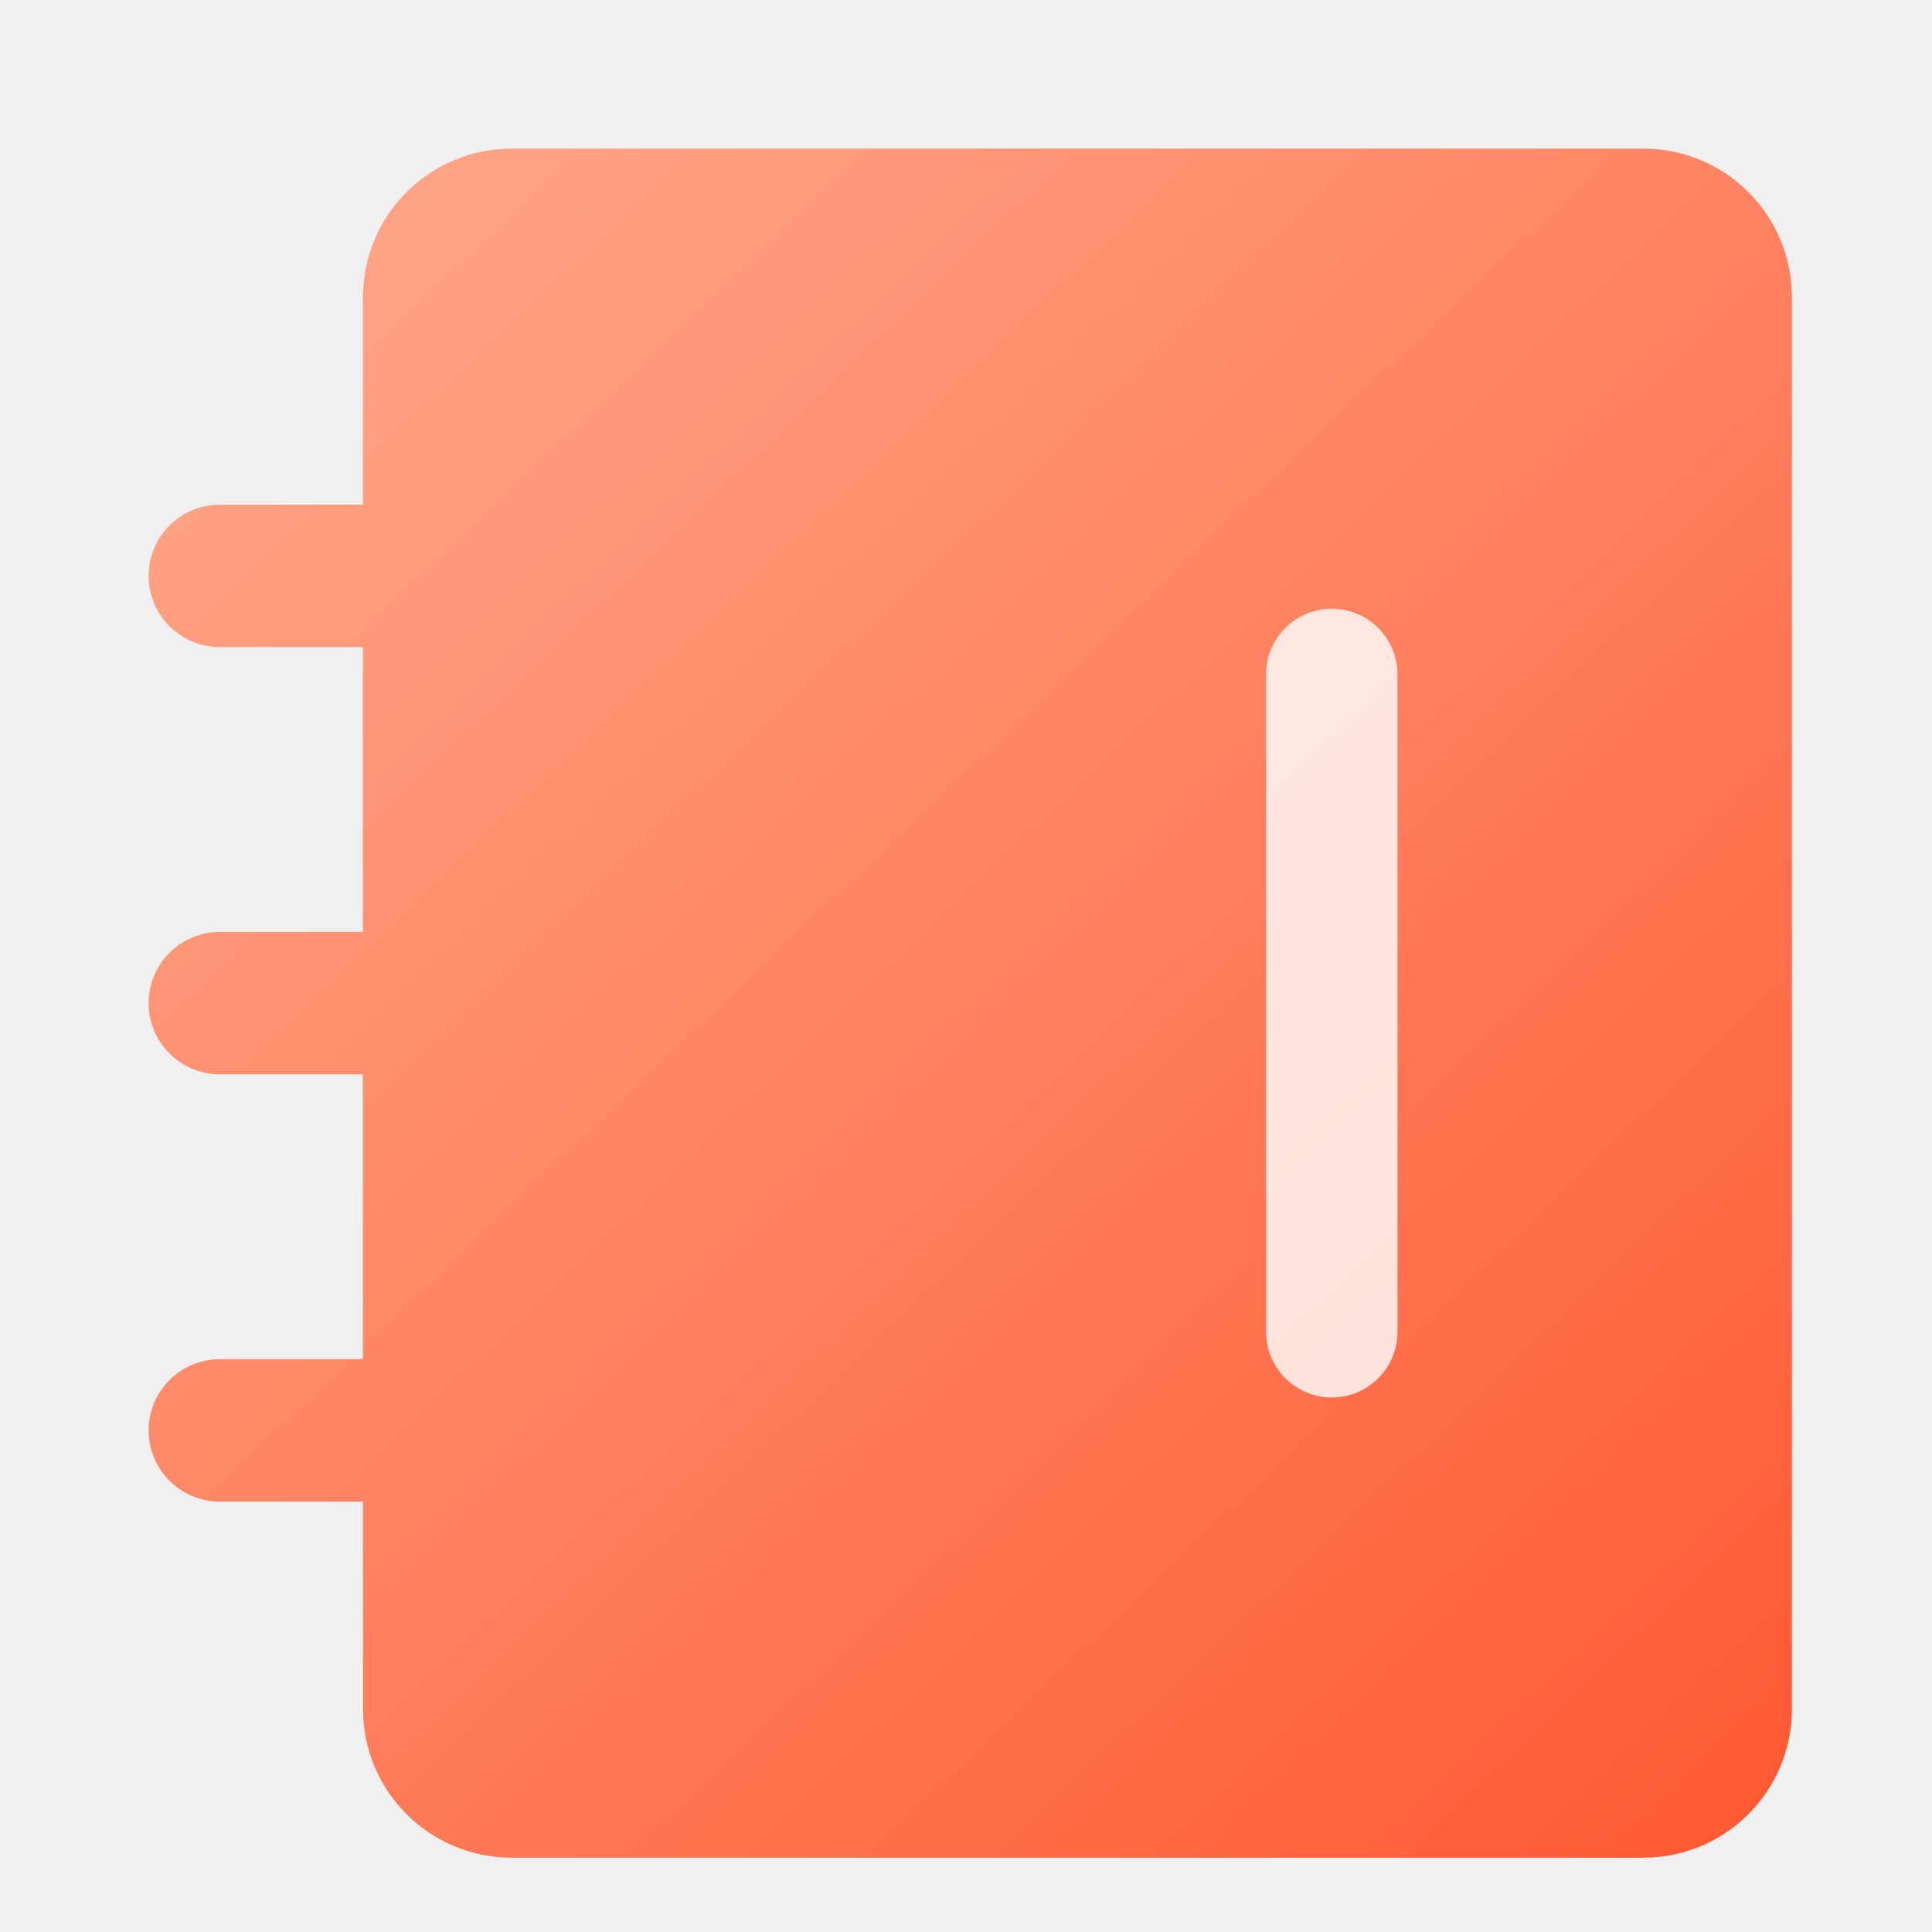
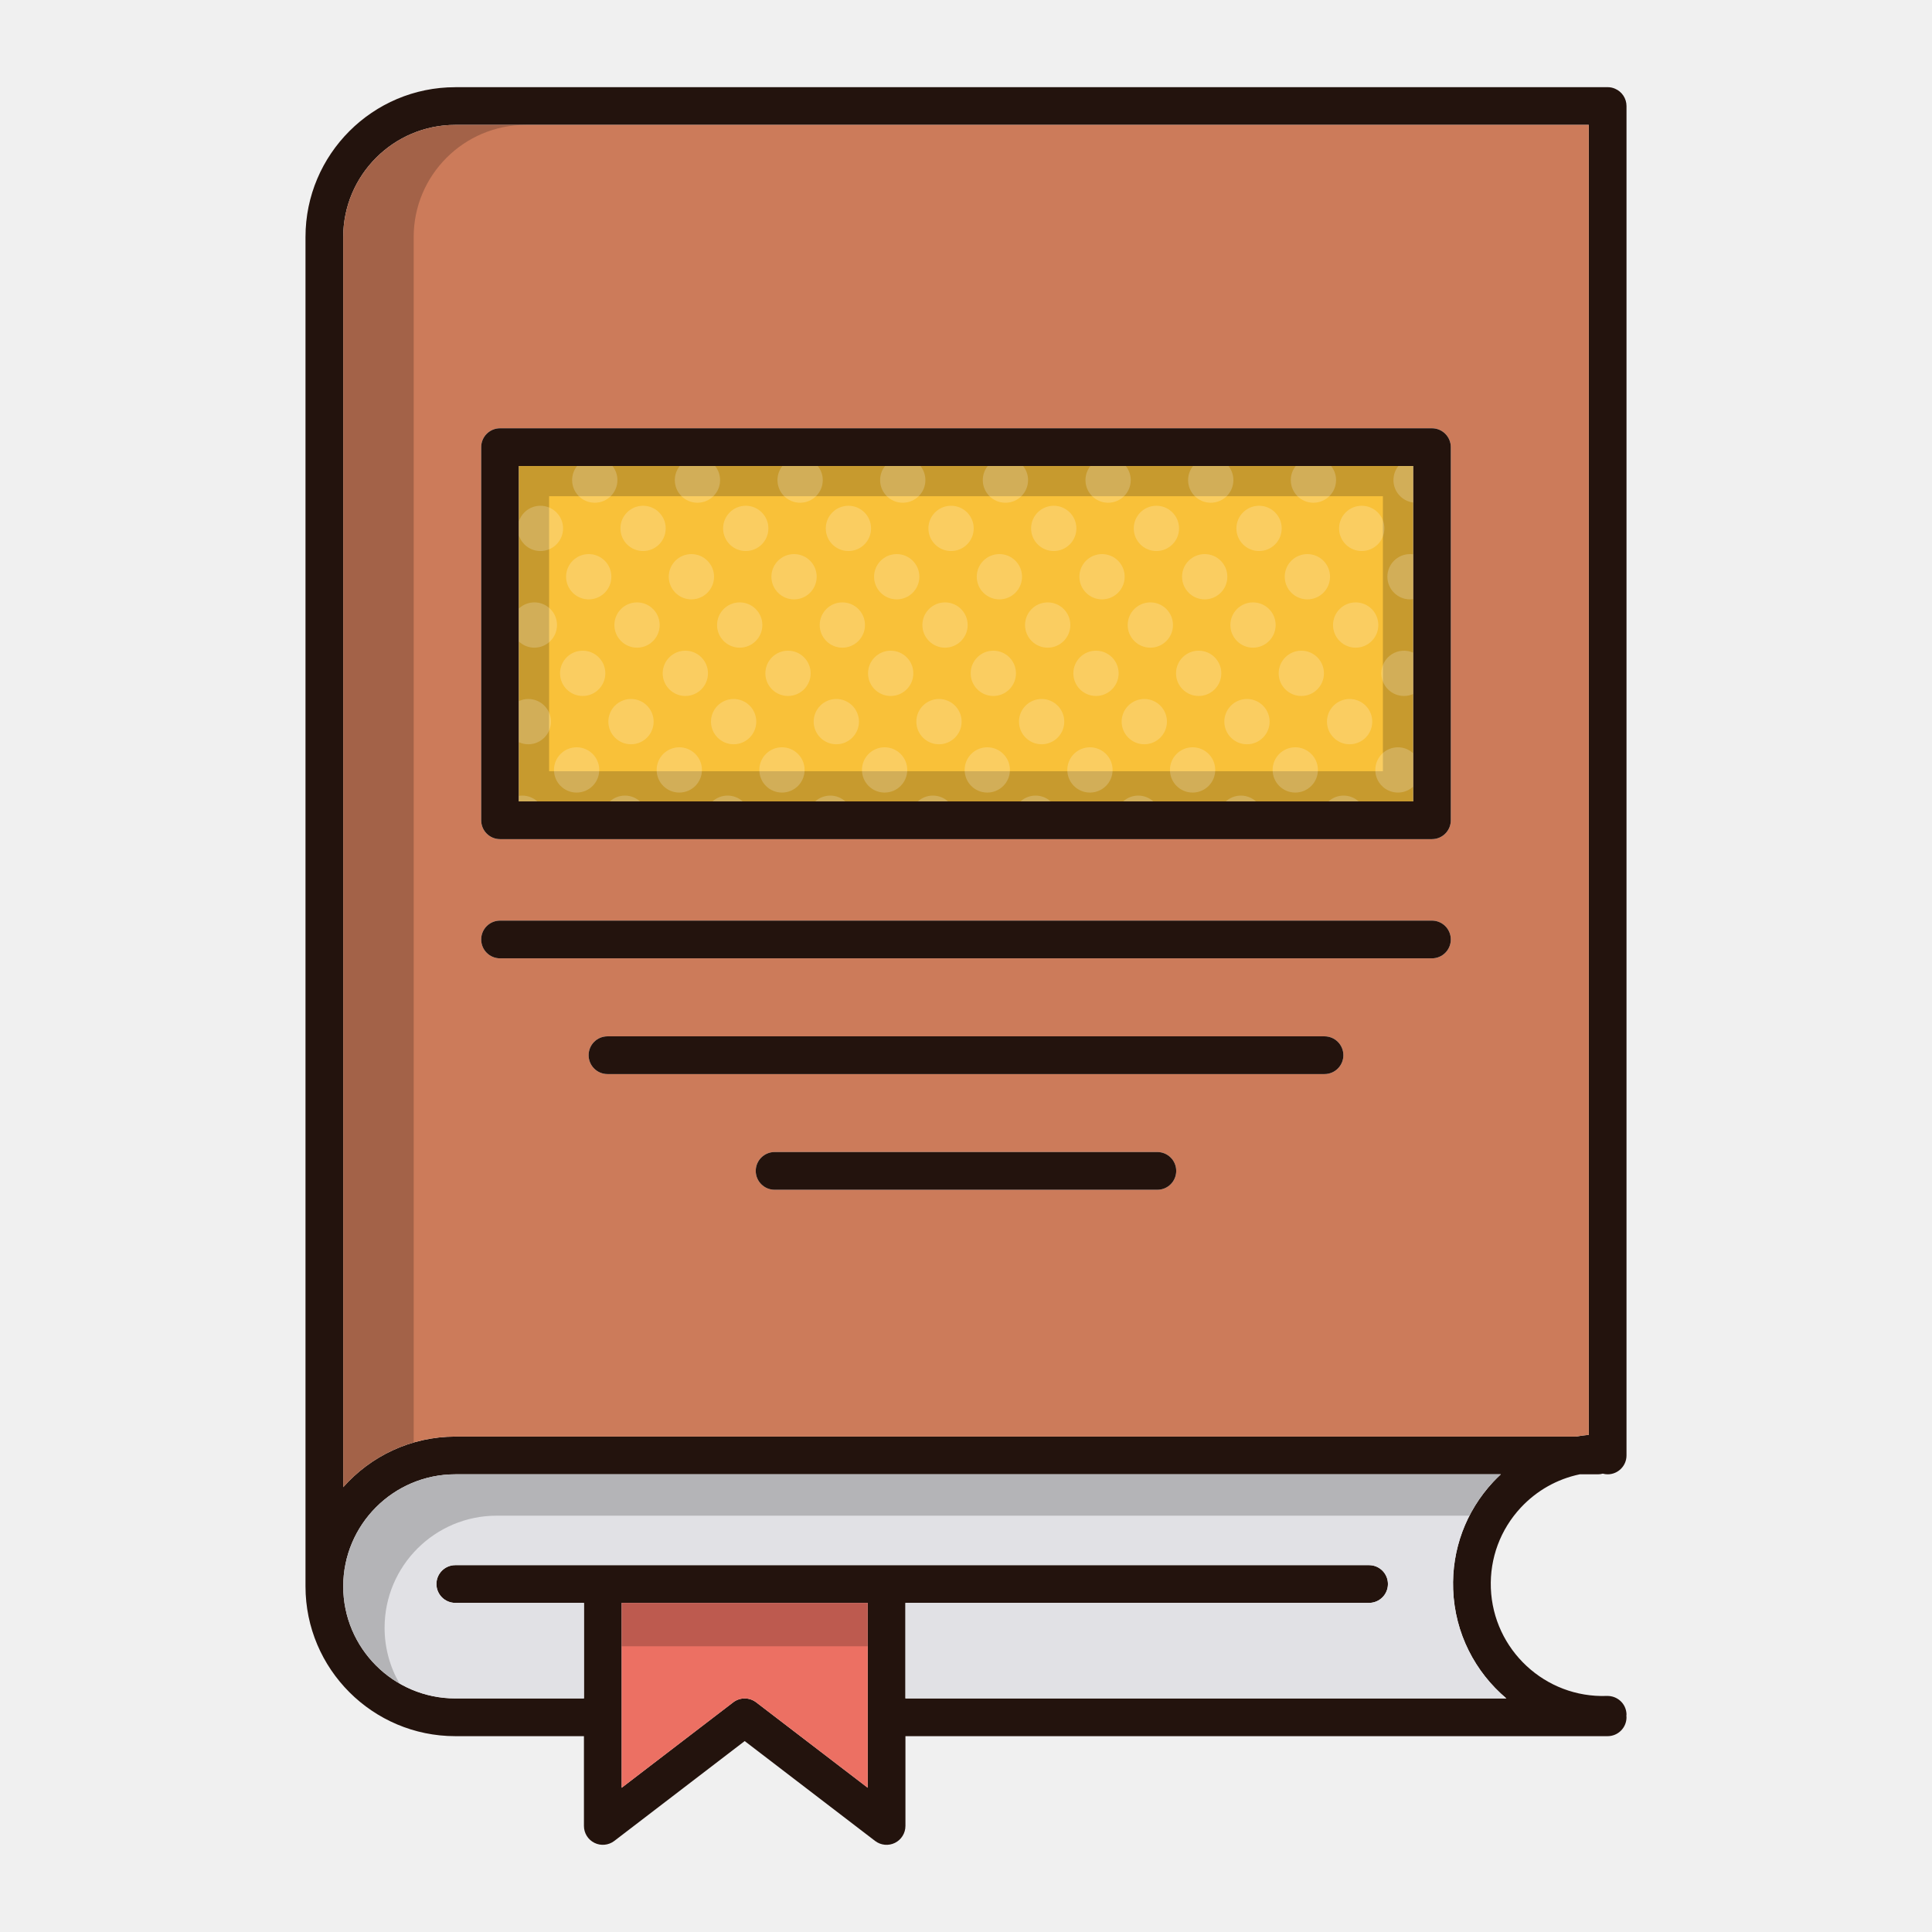
- <svg xmlns="http://www.w3.org/2000/svg" width="26px" height="26px" viewBox="0 0 26 26" version="1.1">
-   <defs>
-     <linearGradient x1="96.228%" y1="100%" x2="3.772%" y2="0%" id="linearGradient-1">
-       <stop stop-color="#FF5A33" offset="0%" />
-       <stop stop-color="#FFA98C" offset="100%" />
-     </linearGradient>
-   </defs>
-   <g id="页面-1" stroke="none" stroke-width="1" fill="none" fill-rule="evenodd">
-     <g id="PC切图" transform="translate(-91, -107)">
-       <g id="编组-8" transform="translate(91, 107)">
-         <path d="M22.115,2 C23.22,2 24.115,2.895 24.115,4 L24.115,23 C24.115,24.105 23.22,25 22.115,25 L6.885,25 C5.78,25 4.885,24.105 4.885,23 L4.884,20.208 L2.958,20.208 C2.429,20.208 2,19.779 2,19.25 C2,18.721 2.429,18.292 2.958,18.292 L4.884,18.291 L4.884,14.458 L2.958,14.458 C2.429,14.458 2,14.029 2,13.5 C2,12.971 2.429,12.542 2.958,12.542 L4.884,12.541 L4.884,8.708 L2.958,8.708 C2.429,8.708 2,8.279 2,7.75 C2,7.221 2.429,6.792 2.958,6.792 L4.884,6.791 L4.885,4 C4.885,2.895 5.78,2 6.885,2 L22.115,2 Z" id="形状结合" fill="url(#linearGradient-1)" />
-         <rect id="矩形" fill="#FFFFFF" opacity="0.8" x="17.038" y="8.192" width="1.769" height="10.615" rx="0.885" />
-         <rect id="矩形备份-4" fill="#FFFFFF" opacity="0" x="0" y="0" width="26" height="26" />
-       </g>
-     </g>
-   </g>
+ <svg xmlns="http://www.w3.org/2000/svg" t="1693298139729" class="icon" viewBox="0 0 1024 1024" version="1.1" p-id="8861" width="200" height="200">
+   <path d="M837.28 781.42h9.7c0.88 0 1.72-0.14 2.54-0.36 0.82 0.22 1.66 0.36 2.56 0.36 5.52 0 10-4.48 10-10V56.2a9.98 9.98 0 0 0-6.12-9.2c-1.18-0.52-2.5-0.8-3.88-0.8H241.32c-0.02 0-0.02 0.02-0.02 0.02-43.78 0-79.38 35.62-79.38 79.38v715.24c0.02 43.76 35.62 79.36 79.4 79.36h68.18v47.6c0 3.8 2.16 7.28 5.58 8.96 3.4 1.68 7.48 1.28 10.5-1.02l69.12-52.94 69.12 52.94a10.006 10.006 0 0 0 10.52 1.02 10 10 0 0 0 5.56-8.96v-47.6h372.18c5.52 0 10-4.48 10-10 0-0.26-0.04-0.5-0.06-0.74 0.02-0.32 0.06-0.62 0.06-0.96-0.22-5.5-4.78-9.74-10.36-9.62-32.7 1.22-60.32-24.44-61.54-57.16-0.58-15.86 5.04-30.98 15.84-42.62 8.48-9.1 19.32-15.18 31.26-17.68zM181.92 125.6c0-32.74 26.64-59.4 59.4-59.4h600.76v694.3c-2.3 0.22-4.56 0.52-6.78 0.92h-594c-23.62 0.02-44.82 10.38-59.38 26.8V125.6z m277.98 821.94l-59.12-45.28a10.02 10.02 0 0 0-12.16 0l-59.12 45.28v-37.32-0.02-60.64h130.4v97.98z m331.46-162.04c-14.42 15.54-21.94 35.76-21.16 56.96 0.86 23.24 11.68 43.8 28.2 57.74H479.9v-50.64h245.74c5.52 0 10-4.48 10-10s-4.48-10-10-10H241.32c-5.52 0-10 4.48-10 10s4.48 10 10 10h68.18v50.64h-68.28c-32.7-0.06-59.3-26.68-59.3-59.38 0-32.76 26.64-59.4 59.4-59.4h554.14c-1.4 1.32-2.78 2.66-4.1 4.08z" fill="#23130D" p-id="8862" />
+   <path d="M459.9 849.56v97.98l-59.12-45.28a10.02 10.02 0 0 0-12.16 0l-59.12 45.28v-37.32-0.02-60.64h130.4z" fill="#EC7063" p-id="8863" />
+   <path d="M329.5 849.56h130.4v23h-130.4z" opacity=".2" p-id="8864" />
+   <path d="M735.64 839.56c0-5.52-4.48-10-10-10H241.32c-5.52 0-10 4.48-10 10s4.48 10 10 10h68.18v50.64h-68.28c-32.7-0.06-59.3-26.68-59.3-59.38 0-32.76 26.64-59.4 59.4-59.4h554.14c-1.4 1.32-2.78 2.66-4.1 4.08-14.42 15.54-21.94 35.76-21.16 56.96 0.86 23.24 11.68 43.8 28.2 57.74H479.9v-50.64h245.74c5.52 0 10-4.48 10-10z" fill="#E1E1E5" p-id="8865" />
+   <path d="M795.46 781.42c-1.4 1.32-2.78 2.66-4.1 4.08a78.952 78.952 0 0 0-12.52 17.84h-515.6c-32.76 0-59.4 26.64-59.4 59.4 0 10.74 2.86 20.82 7.88 29.52-17.8-10.24-29.8-29.48-29.8-51.44 0-32.76 26.64-59.4 59.4-59.4h554.14z" opacity=".2" p-id="8866" />
+   <path d="M241.34 66.2h-0.02c-32.76 0-59.4 26.66-59.4 59.4v662.62c14.56-16.42 35.76-26.78 59.38-26.8h594c2.22-0.4 4.48-0.7 6.78-0.92V66.2H241.34z m372.08 564.4H410.56c-5.52 0-10-4.48-10-10s4.48-10 10-10h202.86c5.54 0 10 4.48 10 10s-4.46 10-10 10z m88.6-61.32H321.98c-5.52 0-10-4.48-10-10 0-5.54 4.48-10 10-10h380.04c5.52 0 10 4.46 10 10 0 5.52-4.48 10-10 10z m56.94-61.34H265.04c-5.54 0-10-4.48-10-10s4.46-10 10-10h493.92c5.54 0 10 4.48 10 10s-4.46 10-10 10z m10-73.18c0 5.52-4.46 10-10 10H265.04c-5.54 0-10-4.48-10-10V237c0-5.52 4.46-10 10-10h493.92c5.54 0 10 4.48 10 10v197.76z" fill="#CC7B5A" p-id="8867" />
+   <path d="M241.34 66.2h-0.02c-32.76 0-59.4 26.66-59.4 59.4v662.62c9.84-11.1 22.72-19.44 37.34-23.66V125.6c0-32.74 26.64-59.4 59.4-59.4h-37.32z" opacity=".2" p-id="8868" />
+   <path d="M758.96 227H265.04c-5.54 0-10 4.48-10 10v197.76c0 5.52 4.46 10 10 10h493.92c5.54 0 10-4.48 10-10V237c0-5.52-4.46-10-10-10z m-10 197.76H275.04V247h473.92v177.76z" fill="#23130D" p-id="8869" />
+   <path d="M275.04 247h473.92v177.76H275.04z" fill="#F9C139" p-id="8870" />
+   <path d="M732.96 263v145.76H291.04V263h441.92m16-16H275.04v177.76h473.92V247z" opacity=".2" p-id="8871" />
+   <path d="M623.42 620.6c0 5.52-4.46 10-10 10H410.56c-5.52 0-10-4.48-10-10s4.48-10 10-10h202.86c5.54 0 10 4.48 10 10zM712.02 559.28c0 5.52-4.48 10-10 10H321.98c-5.52 0-10-4.48-10-10 0-5.54 4.48-10 10-10h380.04c5.52 0 10 4.46 10 10zM768.96 497.94c0 5.52-4.46 10-10 10H265.04c-5.54 0-10-4.48-10-10s4.46-10 10-10h493.92c5.54 0 10 4.48 10 10z" fill="#23130D" p-id="8872" />
+   <path d="M327.24 254.46c0 6.64-5.36 12-12 12-6.62 0-12-5.36-12-12 0-2.82 0.98-5.42 2.62-7.46h18.78c1.62 2.04 2.6 4.64 2.6 7.46zM381.66 254.46c0 6.64-5.38 12-12 12-6.64 0-12-5.36-12-12 0-2.82 0.98-5.42 2.62-7.46h18.76a11.874 11.874 0 0 1 2.62 7.46zM436.08 254.46c0 6.64-5.38 12-12 12-6.64 0-12-5.36-12-12 0-2.82 0.98-5.42 2.6-7.46h18.78a11.992 11.992 0 0 1 2.62 7.46zM490.48 254.46c0 6.64-5.36 12-12 12-6.62 0-12-5.36-12-12 0-2.82 0.98-5.42 2.62-7.46h18.78c1.62 2.04 2.6 4.64 2.6 7.46zM544.9 254.46c0 6.64-5.38 12-12 12-6.64 0-12-5.36-12-12 0-2.82 0.98-5.42 2.62-7.46h18.76a11.874 11.874 0 0 1 2.62 7.46zM599.32 254.46c0 6.64-5.38 12-12 12-6.64 0-12-5.36-12-12 0-2.82 0.98-5.42 2.6-7.46h18.78a11.992 11.992 0 0 1 2.62 7.46zM653.72 254.46c0 6.64-5.36 12-12 12-6.62 0-12-5.36-12-12 0-2.82 0.98-5.42 2.62-7.46h18.78c1.62 2.04 2.6 4.64 2.6 7.46zM708.14 254.46c0 6.64-5.38 12-12 12-6.64 0-12-5.36-12-12 0-2.82 0.98-5.42 2.62-7.46h18.76a11.874 11.874 0 0 1 2.62 7.46zM748.96 247v19.34a11.968 11.968 0 0 1-10.4-11.88c0-2.82 0.98-5.42 2.6-7.46h7.8zM298.44 280.06c0 6.64-5.38 12-12 12-5.32 0-9.82-3.46-11.4-8.24v-7.5c1.58-4.8 6.08-8.26 11.4-8.26 6.62 0 12 5.38 12 12zM352.84 280.06c0 6.64-5.36 12-12 12-6.62 0-12-5.36-12-12 0-6.62 5.38-12 12-12 6.64 0 12 5.38 12 12zM407.26 280.06c0 6.64-5.38 12-12 12s-12-5.36-12-12c0-6.62 5.38-12 12-12s12 5.38 12 12zM461.68 280.06c0 6.64-5.38 12-12 12-6.64 0-12-5.36-12-12 0-6.62 5.36-12 12-12 6.62 0 12 5.38 12 12zM516.08 280.06c0 6.64-5.36 12-12 12-6.62 0-12-5.36-12-12 0-6.62 5.38-12 12-12 6.64 0 12 5.38 12 12zM570.5 280.06c0 6.64-5.38 12-12 12s-12-5.36-12-12c0-6.62 5.38-12 12-12s12 5.38 12 12zM624.92 280.06c0 6.64-5.38 12-12 12-6.64 0-12-5.36-12-12 0-6.62 5.36-12 12-12 6.62 0 12 5.38 12 12zM679.32 280.06c0 6.64-5.36 12-12 12-6.62 0-12-5.36-12-12 0-6.62 5.38-12 12-12 6.64 0 12 5.38 12 12zM733.74 280.06c0 6.64-5.38 12-12 12s-12-5.36-12-12c0-6.62 5.38-12 12-12s12 5.38 12 12zM324.04 305.68c0 6.62-5.38 12-12 12-6.64 0-12-5.38-12-12 0-6.64 5.36-12 12-12 6.62 0 12 5.36 12 12zM378.46 305.68c0 6.62-5.38 12-12 12-6.64 0-12-5.38-12-12 0-6.64 5.36-12 12-12 6.62 0 12 5.36 12 12zM432.86 305.68c0 6.62-5.36 12-12 12-6.62 0-12-5.38-12-12 0-6.64 5.38-12 12-12 6.64 0 12 5.36 12 12zM487.28 305.68c0 6.62-5.38 12-12 12-6.64 0-12-5.38-12-12 0-6.64 5.36-12 12-12 6.62 0 12 5.36 12 12zM541.7 305.68c0 6.62-5.38 12-12 12-6.64 0-12-5.38-12-12 0-6.64 5.36-12 12-12 6.62 0 12 5.36 12 12zM596.1 305.68c0 6.62-5.36 12-12 12-6.62 0-12-5.38-12-12 0-6.64 5.38-12 12-12 6.64 0 12 5.36 12 12zM650.52 305.68c0 6.62-5.38 12-12 12-6.64 0-12-5.38-12-12 0-6.64 5.36-12 12-12 6.62 0 12 5.36 12 12zM704.94 305.68c0 6.62-5.38 12-12 12-6.64 0-12-5.38-12-12 0-6.64 5.36-12 12-12 6.62 0 12 5.36 12 12zM748.96 293.8v23.74c-0.54 0.08-1.06 0.14-1.62 0.14-6.62 0-12-5.38-12-12 0-6.64 5.38-12 12-12 0.56 0 1.08 0.04 1.62 0.12zM295.22 331.28c0 6.62-5.36 12-12 12-3.16 0-6.04-1.24-8.18-3.26v-17.5a11.984 11.984 0 0 1 20.18 8.76zM349.64 331.28c0 6.62-5.38 12-12 12s-12-5.38-12-12c0-6.64 5.38-12 12-12s12 5.36 12 12zM404.06 331.28c0 6.62-5.38 12-12 12-6.64 0-12-5.38-12-12 0-6.64 5.36-12 12-12 6.62 0 12 5.36 12 12zM458.46 331.28c0 6.62-5.36 12-12 12-6.62 0-12-5.38-12-12 0-6.64 5.38-12 12-12 6.64 0 12 5.36 12 12zM512.88 331.28c0 6.62-5.38 12-12 12s-12-5.38-12-12c0-6.64 5.38-12 12-12s12 5.36 12 12zM567.3 331.28c0 6.62-5.38 12-12 12-6.64 0-12-5.38-12-12 0-6.64 5.36-12 12-12 6.62 0 12 5.36 12 12zM621.7 331.28c0 6.62-5.36 12-12 12-6.62 0-12-5.38-12-12 0-6.64 5.38-12 12-12 6.64 0 12 5.36 12 12zM676.12 331.28c0 6.62-5.38 12-12 12s-12-5.38-12-12c0-6.64 5.38-12 12-12s12 5.36 12 12zM730.54 331.28c0 6.62-5.38 12-12 12-6.64 0-12-5.38-12-12 0-6.64 5.36-12 12-12 6.62 0 12 5.36 12 12zM320.84 356.88c0 6.62-5.38 12-12 12-6.64 0-12-5.38-12-12 0-6.64 5.36-12 12-12 6.62 0 12 5.36 12 12zM375.24 356.88c0 6.62-5.36 12-12 12-6.62 0-12-5.38-12-12 0-6.64 5.38-12 12-12 6.64 0 12 5.36 12 12zM429.66 356.88c0 6.62-5.38 12-12 12-6.64 0-12-5.38-12-12 0-6.64 5.36-12 12-12 6.62 0 12 5.36 12 12zM484.08 356.88c0 6.62-5.38 12-12 12-6.64 0-12-5.38-12-12 0-6.64 5.36-12 12-12 6.62 0 12 5.36 12 12zM538.48 356.88c0 6.62-5.36 12-12 12-6.62 0-12-5.38-12-12 0-6.64 5.38-12 12-12 6.64 0 12 5.36 12 12zM592.9 356.88c0 6.62-5.38 12-12 12-6.64 0-12-5.38-12-12 0-6.64 5.36-12 12-12 6.62 0 12 5.36 12 12zM647.32 356.88c0 6.62-5.38 12-12 12-6.64 0-12-5.38-12-12 0-6.64 5.36-12 12-12 6.62 0 12 5.36 12 12zM701.72 356.88c0 6.62-5.36 12-12 12-6.62 0-12-5.38-12-12 0-6.64 5.38-12 12-12 6.64 0 12 5.36 12 12zM748.96 345.9v21.96c-1.48 0.66-3.1 1.02-4.82 1.02-6.64 0-12-5.38-12-12a11.984 11.984 0 0 1 16.82-10.98zM292.02 382.48c0 6.62-5.38 12-12 12-1.78 0-3.46-0.4-4.98-1.1v-21.8c1.52-0.7 3.2-1.1 4.98-1.1 6.62 0 12 5.38 12 12zM346.44 382.48c0 6.62-5.38 12-12 12-6.64 0-12-5.38-12-12s5.36-12 12-12c6.62 0 12 5.38 12 12zM400.84 382.48c0 6.62-5.36 12-12 12-6.62 0-12-5.38-12-12s5.38-12 12-12c6.64 0 12 5.38 12 12zM455.26 382.48c0 6.62-5.38 12-12 12s-12-5.38-12-12 5.38-12 12-12 12 5.38 12 12zM509.68 382.48c0 6.62-5.38 12-12 12-6.64 0-12-5.38-12-12s5.36-12 12-12c6.62 0 12 5.38 12 12zM564.08 382.48c0 6.62-5.36 12-12 12-6.62 0-12-5.38-12-12s5.38-12 12-12c6.64 0 12 5.38 12 12zM618.5 382.48c0 6.62-5.38 12-12 12s-12-5.38-12-12 5.38-12 12-12 12 5.38 12 12zM672.92 382.48c0 6.62-5.38 12-12 12-6.64 0-12-5.38-12-12s5.36-12 12-12c6.62 0 12 5.38 12 12zM727.32 382.48c0 6.62-5.36 12-12 12-6.62 0-12-5.38-12-12s5.38-12 12-12c6.64 0 12 5.38 12 12zM317.62 408.08c0 6.64-5.36 12-12 12-6.62 0-12-5.36-12-12 0-6.62 5.38-12 12-12 6.64 0 12 5.38 12 12zM372.04 408.08c0 6.64-5.38 12-12 12-6.64 0-12-5.36-12-12 0-6.62 5.36-12 12-12 6.62 0 12 5.38 12 12zM426.46 408.08c0 6.64-5.38 12-12 12-6.64 0-12-5.36-12-12 0-6.62 5.36-12 12-12 6.62 0 12 5.38 12 12zM480.86 408.08c0 6.64-5.36 12-12 12-6.62 0-12-5.36-12-12 0-6.62 5.38-12 12-12 6.64 0 12 5.38 12 12zM535.28 408.08c0 6.64-5.38 12-12 12-6.64 0-12-5.36-12-12 0-6.62 5.36-12 12-12 6.62 0 12 5.38 12 12zM589.7 408.08c0 6.64-5.38 12-12 12-6.64 0-12-5.36-12-12 0-6.62 5.36-12 12-12 6.62 0 12 5.38 12 12zM644.1 408.08c0 6.64-5.36 12-12 12-6.62 0-12-5.36-12-12 0-6.62 5.38-12 12-12 6.64 0 12 5.38 12 12zM698.52 408.08c0 6.64-5.38 12-12 12-6.64 0-12-5.36-12-12 0-6.62 5.36-12 12-12 6.62 0 12 5.38 12 12zM748.96 399.18v17.8a11.984 11.984 0 0 1-20.02-8.9c0-6.62 5.36-12 12-12 3.08 0 5.9 1.18 8.02 3.1zM284.82 424.76h-9.78v-2.92c0.58-0.1 1.16-0.16 1.78-0.16 3.08 0 5.86 1.18 8 3.08zM339.22 424.76h-16c2.14-1.9 4.92-3.08 8-3.08s5.88 1.18 8 3.08zM393.64 424.76h-16c2.12-1.9 4.92-3.08 8-3.08s5.88 1.18 8 3.08zM448.06 424.76h-16a11.96 11.96 0 0 1 8-3.08c3.08 0 5.86 1.18 8 3.08zM502.46 424.76h-16c2.14-1.9 4.92-3.08 8-3.08s5.88 1.18 8 3.08zM556.88 424.76h-16c2.12-1.9 4.92-3.08 8-3.08s5.88 1.18 8 3.08zM611.3 424.76h-16a11.96 11.96 0 0 1 8-3.08c3.08 0 5.86 1.18 8 3.08zM665.7 424.76h-16c2.14-1.9 4.92-3.08 8-3.08s5.88 1.18 8 3.08zM720.12 424.76h-16c2.12-1.9 4.92-3.08 8-3.08s5.88 1.18 8 3.08z" fill="#FFFFFF" opacity=".2" p-id="8873" />
</svg>
